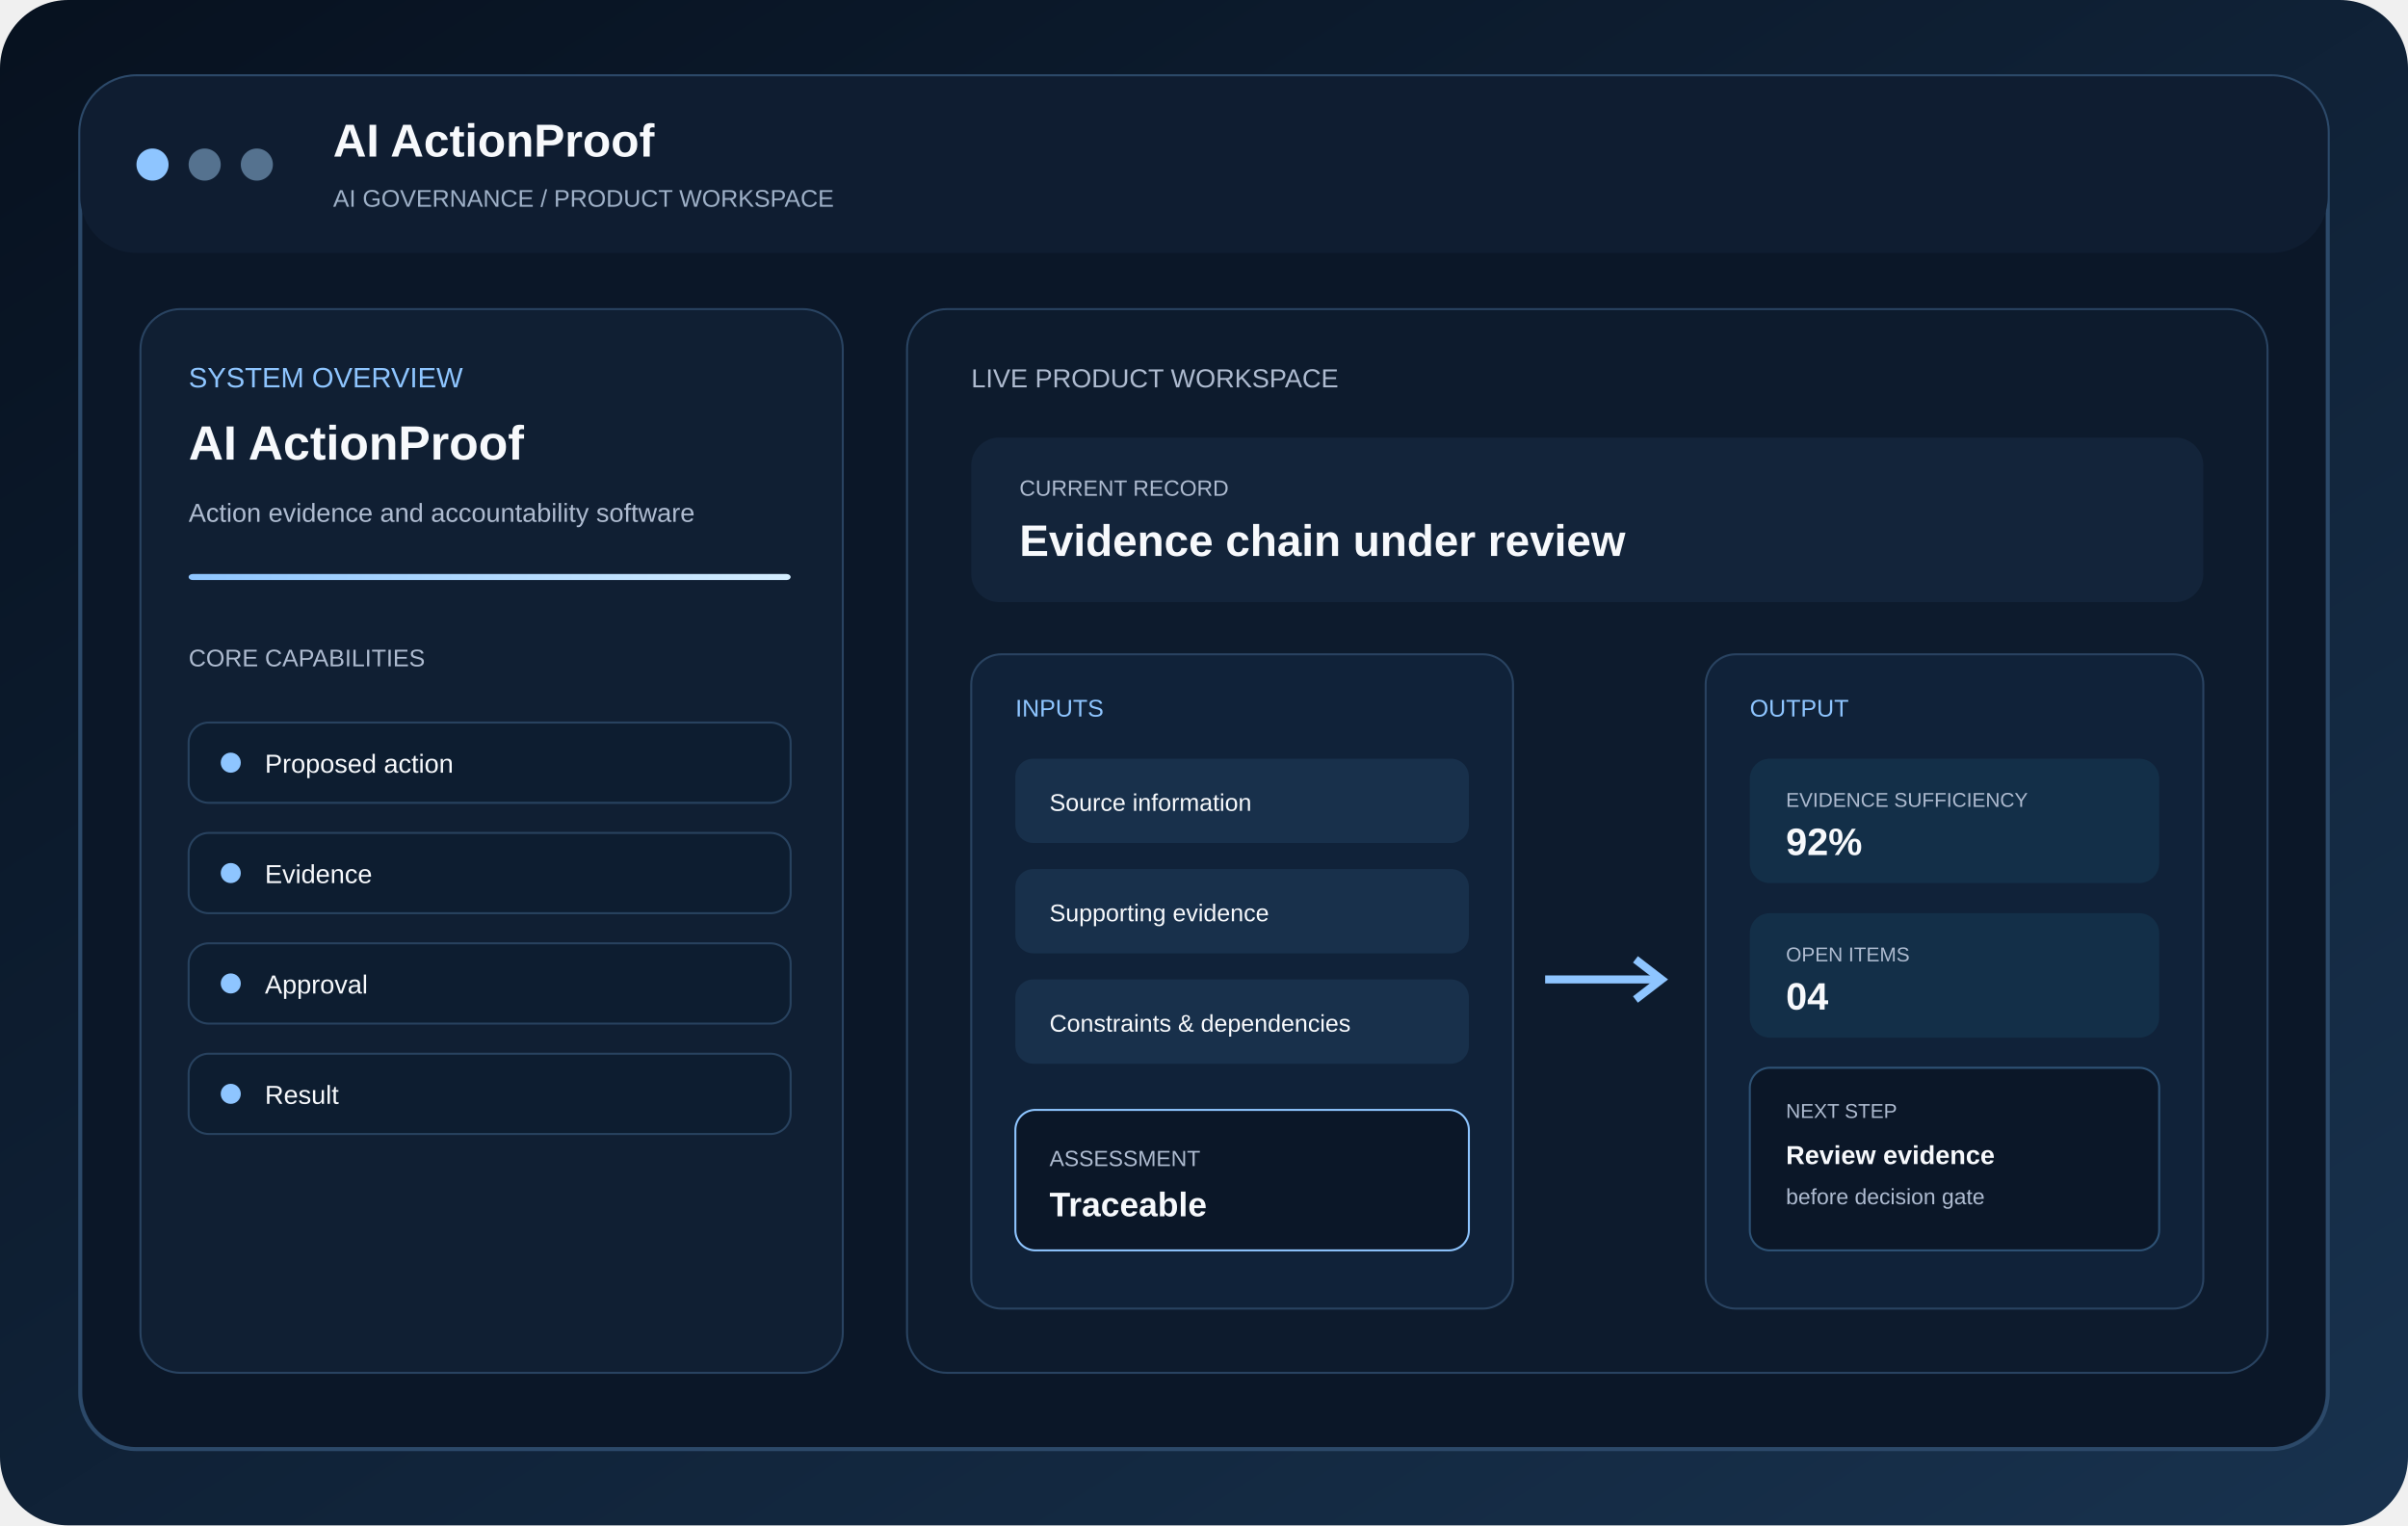
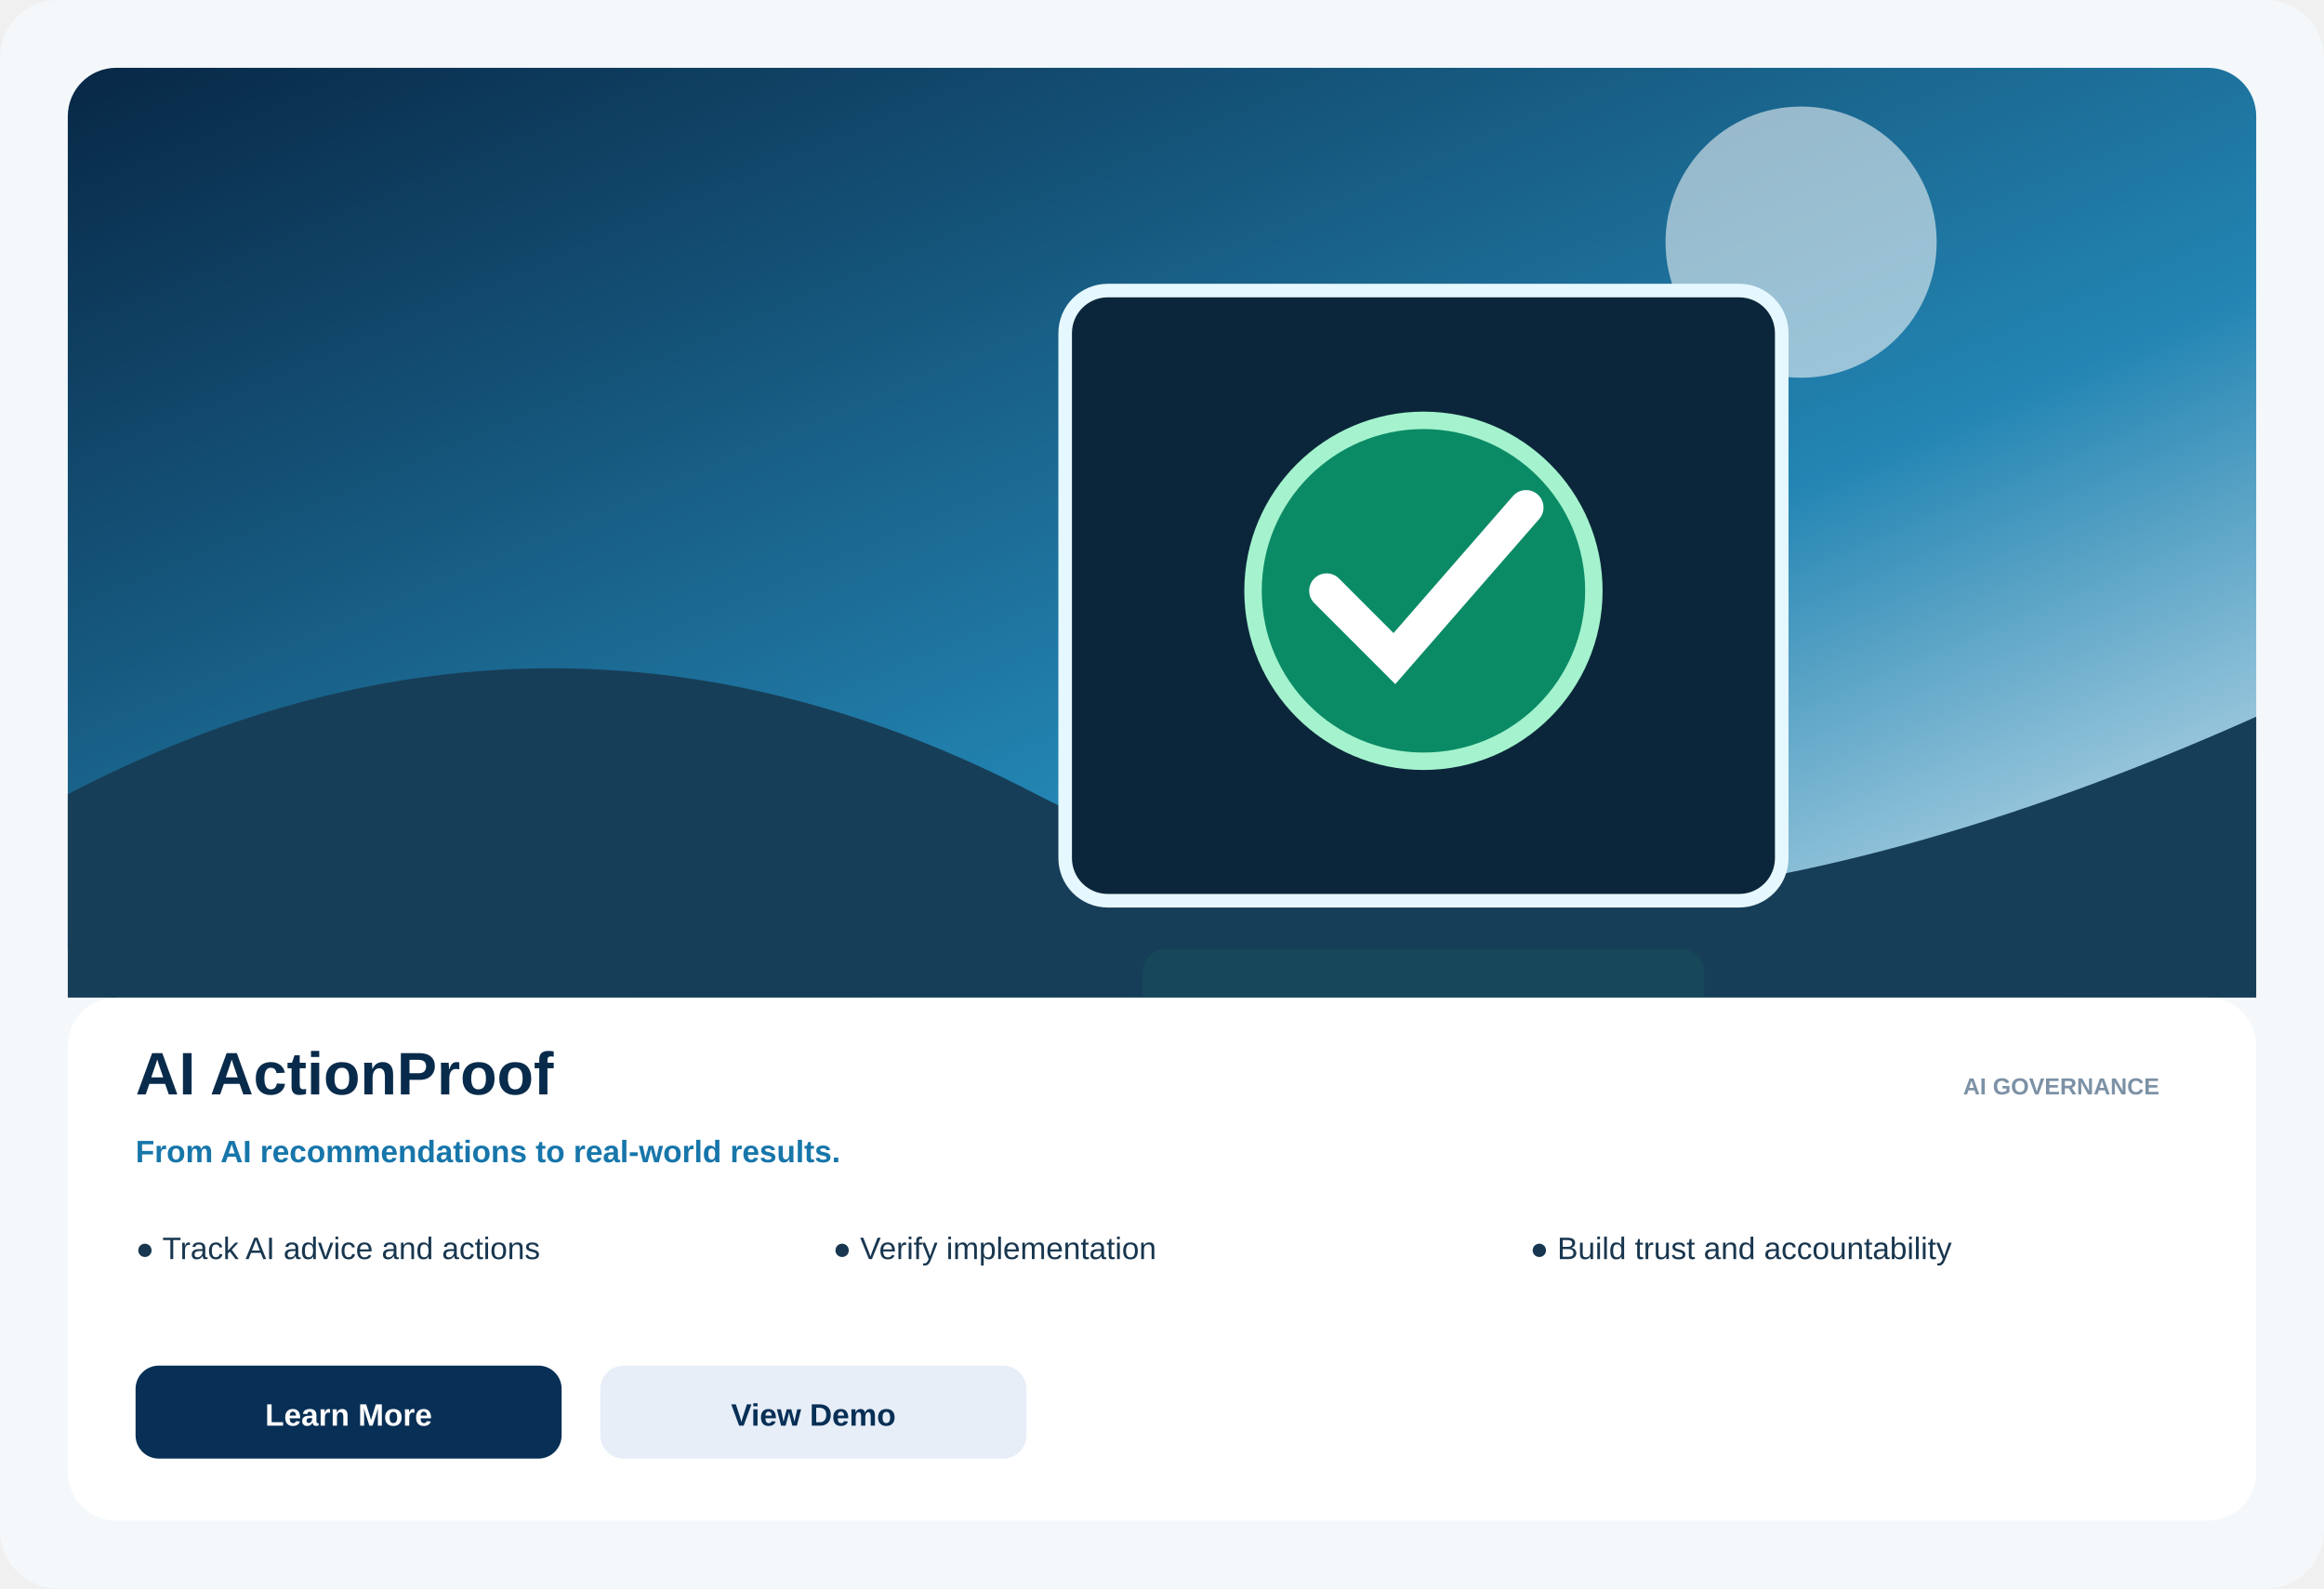
- <svg xmlns="http://www.w3.org/2000/svg" viewBox="0 0 1200 760" role="img" aria-label="AI ActionProof professional product visual">
+ <svg xmlns="http://www.w3.org/2000/svg" viewBox="0 0 1200 820">
  <defs>
-     <linearGradient id="b" x1="0" y1="0" x2="1" y2="1">
-       <stop stop-color="#07111f" />
-       <stop offset="1" stop-color="#18324e" />
-     </linearGradient>
-     <linearGradient id="a">
-       <stop stop-color="#8ec5ff" />
-       <stop offset="1" stop-color="#d4edff" />
+     <linearGradient id="b" y2="1">
+       <stop stop-color="#082846" />
+       <stop offset=".62" stop-color="#2385b3" />
+       <stop offset="1" stop-color="#dcecf3" />
    </linearGradient>
  </defs>
-   <rect width="1200" height="760" rx="34" fill="url(#b)" />
-   <rect x="40" y="38" width="1120" height="684" rx="28" fill="#0b1728" stroke="#2c4969" stroke-width="2" />
-   <rect x="40" y="38" width="1120" height="88" rx="28" fill="#0f1d31" />
-   <circle cx="76" cy="82" r="8" fill="#8ec5ff" />
-   <circle cx="102" cy="82" r="8" fill="#55728f" />
-   <circle cx="128" cy="82" r="8" fill="#55728f" />
-   <text x="166" y="78" font-family="Arial,sans-serif" font-size="23" font-weight="700" fill="#f7f9fc">AI ActionProof</text>
-   <text x="166" y="103" font-family="Arial,sans-serif" font-size="12" fill="#9fb1c8">AI GOVERNANCE  /  PRODUCT WORKSPACE</text>
-   <rect x="70" y="154" width="350" height="530" rx="20" fill="#101f33" stroke="#294361" />
-   <text x="94" y="193" font-family="Arial,sans-serif" font-size="14" fill="#8ec5ff">SYSTEM OVERVIEW</text>
-   <text x="94" y="229" font-family="Arial,sans-serif" font-size="24" font-weight="700" fill="#f7f9fc">AI ActionProof</text>
-   <text x="94" y="260" font-family="Arial,sans-serif" font-size="13" fill="#aebbd0">Action evidence and accountability software</text>
-   <rect x="94" y="286" width="300" height="3" rx="2" fill="url(#a)" />
-   <text x="94" y="332" font-family="Arial,sans-serif" font-size="12" fill="#aebbd0">CORE CAPABILITIES</text>
-   <g transform="translate(94 360)">
-     <rect width="300" height="40" rx="10" fill="#0d1d30" stroke="#28425f" />
-     <circle cx="21" cy="20" r="5" fill="#8ec5ff" />
-     <text x="38" y="25" font-family="Arial,sans-serif" font-size="13" fill="#f7f9fc">Proposed action</text>
-   </g>
-   <g transform="translate(94 415)">
-     <rect width="300" height="40" rx="10" fill="#0d1d30" stroke="#28425f" />
-     <circle cx="21" cy="20" r="5" fill="#8ec5ff" />
-     <text x="38" y="25" font-family="Arial,sans-serif" font-size="13" fill="#f7f9fc">Evidence</text>
-   </g>
-   <g transform="translate(94 470)">
-     <rect width="300" height="40" rx="10" fill="#0d1d30" stroke="#28425f" />
-     <circle cx="21" cy="20" r="5" fill="#8ec5ff" />
-     <text x="38" y="25" font-family="Arial,sans-serif" font-size="13" fill="#f7f9fc">Approval</text>
-   </g>
-   <g transform="translate(94 525)">
-     <rect width="300" height="40" rx="10" fill="#0d1d30" stroke="#28425f" />
-     <circle cx="21" cy="20" r="5" fill="#8ec5ff" />
-     <text x="38" y="25" font-family="Arial,sans-serif" font-size="13" fill="#f7f9fc">Result</text>
-   </g>
-   <rect x="452" y="154" width="678" height="530" rx="20" fill="#0d1b2d" stroke="#294361" />
-   <text x="484" y="193" font-family="Arial,sans-serif" font-size="13" fill="#aebbd0">LIVE PRODUCT WORKSPACE</text>
-   <rect x="484" y="218" width="614" height="82" rx="14" fill="#13243a" />
-   <text x="508" y="247" font-family="Arial,sans-serif" font-size="11" fill="#aebbd0">CURRENT RECORD</text>
-   <text x="508" y="277" font-family="Arial,sans-serif" font-size="22" font-weight="700" fill="#f7f9fc">Evidence chain under review</text>
-   <rect x="484" y="326" width="270" height="326" rx="15" fill="#102239" stroke="#294361" />
-   <text x="506" y="357" font-family="Arial,sans-serif" font-size="12" fill="#8ec5ff">INPUTS</text>
-   <rect x="506" y="378" width="226" height="42" rx="9" fill="#18304b" />
-   <text x="523" y="404" font-family="Arial,sans-serif" font-size="12" fill="#f7f9fc">Source information</text>
-   <rect x="506" y="433" width="226" height="42" rx="9" fill="#18304b" />
-   <text x="523" y="459" font-family="Arial,sans-serif" font-size="12" fill="#f7f9fc">Supporting evidence</text>
-   <rect x="506" y="488" width="226" height="42" rx="9" fill="#18304b" />
-   <text x="523" y="514" font-family="Arial,sans-serif" font-size="12" fill="#f7f9fc">Constraints &amp; dependencies</text>
-   <rect x="506" y="553" width="226" height="70" rx="10" fill="#0b1728" stroke="#8ec5ff" />
-   <text x="523" y="581" font-family="Arial,sans-serif" font-size="11" fill="#aebbd0">ASSESSMENT</text>
-   <text x="523" y="606" font-family="Arial,sans-serif" font-size="17" font-weight="700" fill="#f7f9fc">Traceable</text>
-   <path d="M770 488h55" stroke="#8ec5ff" stroke-width="4" />
-   <path d="M815 478l13 10-13 10" fill="none" stroke="#8ec5ff" stroke-width="4" />
-   <rect x="850" y="326" width="248" height="326" rx="15" fill="#102239" stroke="#294361" />
-   <text x="872" y="357" font-family="Arial,sans-serif" font-size="12" fill="#8ec5ff">OUTPUT</text>
-   <rect x="872" y="378" width="204" height="62" rx="10" fill="#132f48" />
-   <text x="890" y="402" font-family="Arial,sans-serif" font-size="10" fill="#aebbd0">EVIDENCE SUFFICIENCY</text>
-   <text x="890" y="426" font-family="Arial,sans-serif" font-size="19" font-weight="700" fill="#f7f9fc">92%</text>
-   <rect x="872" y="455" width="204" height="62" rx="10" fill="#132f48" />
-   <text x="890" y="479" font-family="Arial,sans-serif" font-size="10" fill="#aebbd0">OPEN ITEMS</text>
-   <text x="890" y="503" font-family="Arial,sans-serif" font-size="19" font-weight="700" fill="#f7f9fc">04</text>
-   <rect x="872" y="532" width="204" height="91" rx="10" fill="#0b1728" stroke="#2e5275" />
-   <text x="890" y="557" font-family="Arial,sans-serif" font-size="10" fill="#aebbd0">NEXT STEP</text>
-   <text x="890" y="580" font-family="Arial,sans-serif" font-size="13" font-weight="700" fill="#f7f9fc">Review evidence</text>
-   <text x="890" y="600" font-family="Arial,sans-serif" font-size="11" fill="#aebbd0">before decision gate</text>
+   <rect width="1200" height="820" rx="30" fill="#f4f8fb" />
+   <rect x="35" y="35" width="1130" height="480" rx="25" fill="url(#b)" />
+   <circle cx="930" cy="125" r="70" fill="#fff" opacity=".55" />
+   <path d="M35 410q250-130 500 0t630-40v145H35Z" fill="#173e58" />
+   <rect x="550" y="150" width="370" height="315" rx="22" fill="#0b263a" stroke="#e6f8ff" stroke-width="7" />
+   <circle cx="735" cy="305" r="88" fill="#0b8b65" stroke="#a4f3ce" stroke-width="9" />
+   <path d="M685 305l35 35 68-78" fill="none" stroke="#fff" stroke-width="18" stroke-linecap="round" />
+   <rect x="590" y="490" width="290" height="42" rx="12" fill="#16485a" />
+   <rect x="35" y="515" width="1130" height="270" rx="25" fill="#fff" />
+   <text x="70" y="565" font-family="Arial" font-size="31" font-weight="700" fill="#092b4b">AI ActionProof</text>
+   <text x="70" y="600" font-family="Arial" font-size="16" font-weight="700" fill="#1776aa">From AI recommendations to real-world results.</text>
+   <text x="70" y="650" font-family="Arial" font-size="16" fill="#18364f">●  Track AI advice and actions</text>
+   <text x="430" y="650" font-family="Arial" font-size="16" fill="#18364f">●  Verify implementation</text>
+   <text x="790" y="650" font-family="Arial" font-size="16" fill="#18364f">●  Build trust and accountability</text>
+   <rect x="70" y="705" width="220" height="48" rx="12" fill="#082f55" />
+   <text x="180" y="736" text-anchor="middle" font-family="Arial" font-size="16" font-weight="700" fill="#fff">Learn More</text>
+   <rect x="310" y="705" width="220" height="48" rx="12" fill="#e7eef8" />
+   <text x="420" y="736" text-anchor="middle" font-family="Arial" font-size="16" font-weight="700" fill="#082f55">View Demo</text>
+   <text x="1115" y="565" text-anchor="end" font-family="Arial" font-size="12" font-weight="700" fill="#7c91a5">AI GOVERNANCE</text>
</svg>
